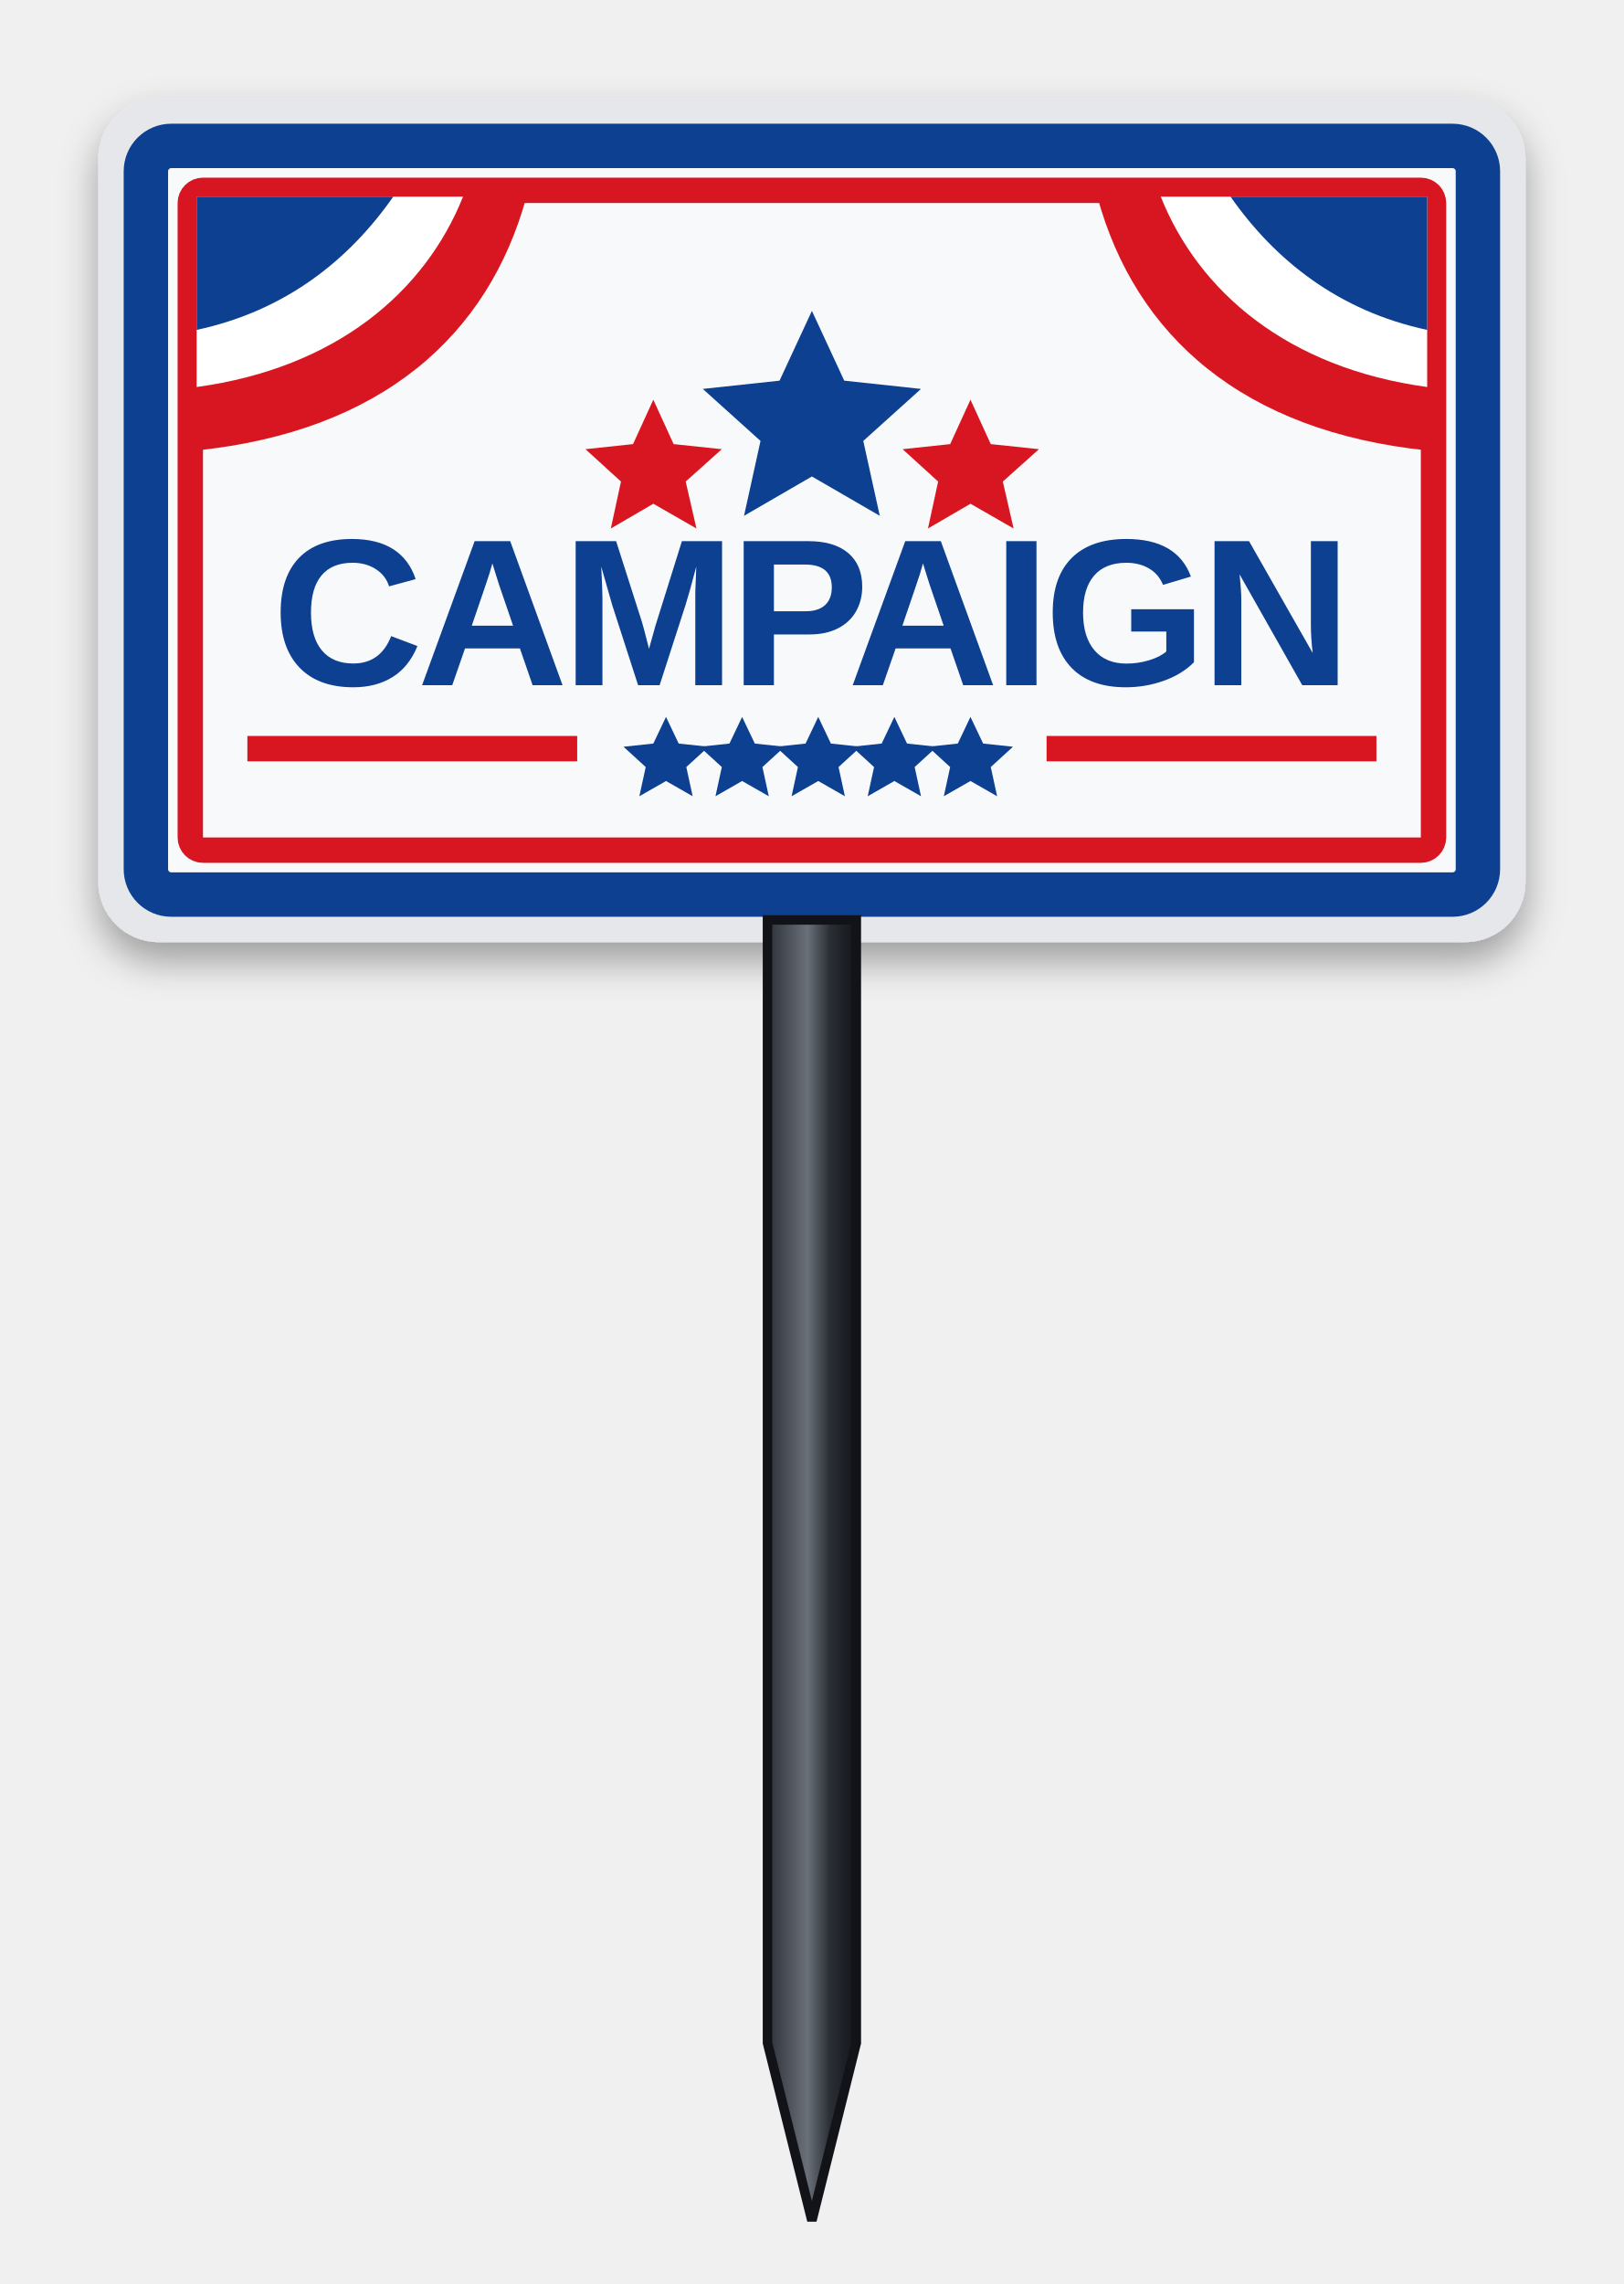
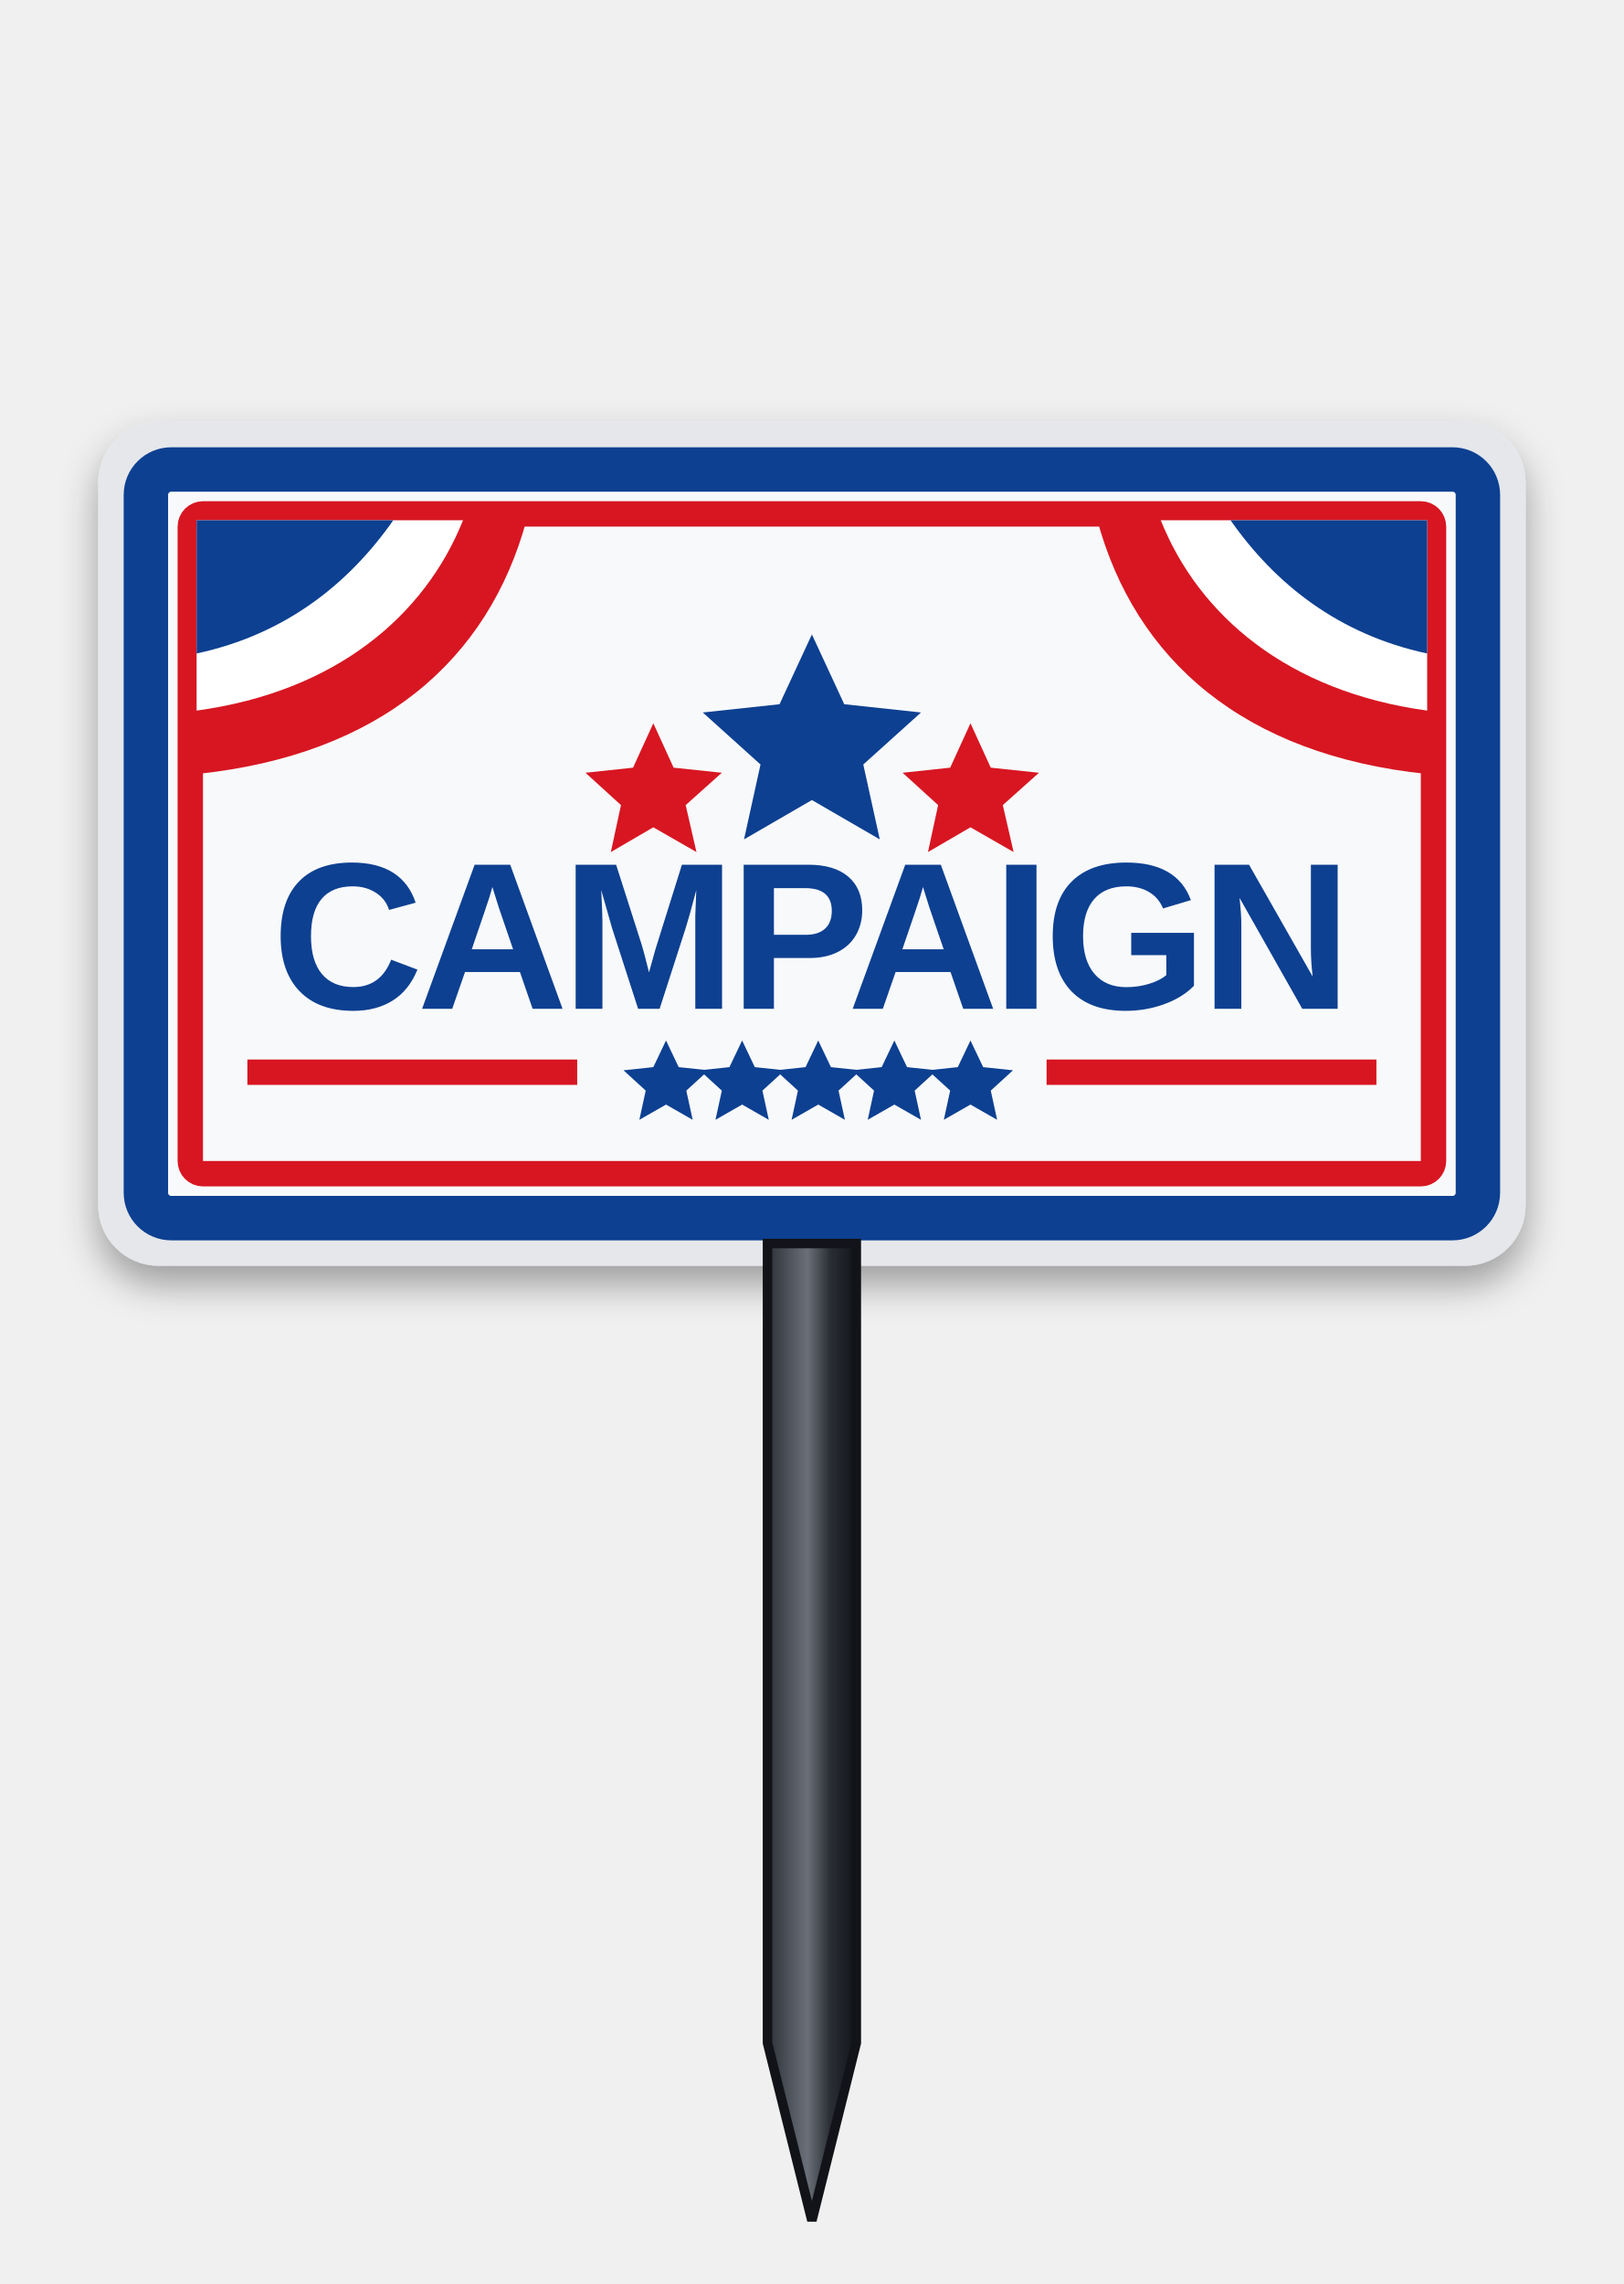
<svg xmlns="http://www.w3.org/2000/svg" width="256" height="360" viewBox="0 0 256 360" role="img" aria-label="Campaign sign marker">
  <defs>
    <linearGradient id="pole" x1="0" x2="1">
      <stop offset="0" stop-color="#2d3138" />
      <stop offset="0.45" stop-color="#6a7079" />
      <stop offset="0.7" stop-color="#2b2f35" />
      <stop offset="1" stop-color="#111318" />
    </linearGradient>
    <filter id="shadow" x="-20%" y="-20%" width="140%" height="150%">
      <feDropShadow dx="0" dy="3" stdDeviation="3" flood-color="#000" flood-opacity=".35" />
    </filter>
  </defs>
-   <g filter="url(#shadow)">
+   <g transform="translate(0 51)" filter="url(#shadow)">
    <rect x="18" y="18" width="220" height="128" rx="7" fill="#f8f9fb" stroke="#e5e7eb" stroke-width="5" />
    <rect x="23" y="23" width="210" height="118" rx="4" fill="none" stroke="#0b3f91" stroke-width="7" />
    <rect x="30" y="30" width="196" height="104" rx="2" fill="none" stroke="#d71920" stroke-width="4" />
    <path d="M31 31h52c-6 22-23 37-52 40z" fill="#d71920" />
    <path d="M31 31h42c-6 15-20 27-42 30z" fill="#fff" />
    <path d="M31 31h31c-7 10-17 18-31 21z" fill="#0b3f91" />
    <path d="M225 31h-52c6 22 23 37 52 40z" fill="#d71920" />
    <path d="M225 31h-42c6 15 20 27 42 30z" fill="#fff" />
    <path d="M225 31h-31c7 10 17 18 31 21z" fill="#0b3f91" />
    <g fill="#d71920">
      <path d="M103 63l3.2 7 7.6.8-5.7 5.1 1.7 7.4-6.8-3.9-6.7 3.9 1.6-7.4-5.6-5.1 7.5-.8z" />
      <path d="M153 63l3.2 7 7.6.8-5.7 5.1 1.7 7.4-6.8-3.9-6.7 3.9 1.6-7.4-5.6-5.1 7.5-.8z" />
    </g>
    <path d="M128 49l5.1 11 12.1 1.3-9.1 8.2 2.6 11.8-10.7-6.2-10.7 6.2 2.6-11.8-9.1-8.2 12.1-1.3z" fill="#0b3f91" />
    <text x="128" y="108" text-anchor="middle" font-family="Arial Black, Arial, sans-serif" font-size="33" font-weight="900" letter-spacing="-1" fill="#0b3f91">CAMPAIGN</text>
    <line x1="39" y1="118" x2="91" y2="118" stroke="#d71920" stroke-width="4" />
    <line x1="165" y1="118" x2="217" y2="118" stroke="#d71920" stroke-width="4" />
    <g fill="#0b3f91">
      <path d="M105 113l2 4.2 4.7.5-3.5 3.2 1 4.6-4.2-2.4-4.2 2.4 1-4.6-3.5-3.2 4.7-.5z" />
      <path d="M117 113l2 4.2 4.7.5-3.5 3.2 1 4.6-4.2-2.4-4.2 2.4 1-4.6-3.5-3.2 4.7-.5z" />
      <path d="M129 113l2 4.2 4.7.5-3.5 3.2 1 4.6-4.2-2.4-4.2 2.4 1-4.6-3.5-3.2 4.7-.5z" />
      <path d="M141 113l2 4.2 4.7.5-3.5 3.2 1 4.6-4.2-2.4-4.2 2.4 1-4.6-3.5-3.2 4.7-.5z" />
      <path d="M153 113l2 4.2 4.7.5-3.5 3.2 1 4.6-4.2-2.4-4.2 2.4 1-4.6-3.5-3.2 4.7-.5z" />
    </g>
  </g>
-   <path d="M121 145h14v177l-7 28-7-28z" fill="url(#pole)" stroke="#111318" stroke-width="1.5" />
+   <path d="M121 196h14v126l-7 28-7-28z" fill="url(#pole)" stroke="#111318" stroke-width="1.5" />
</svg>
